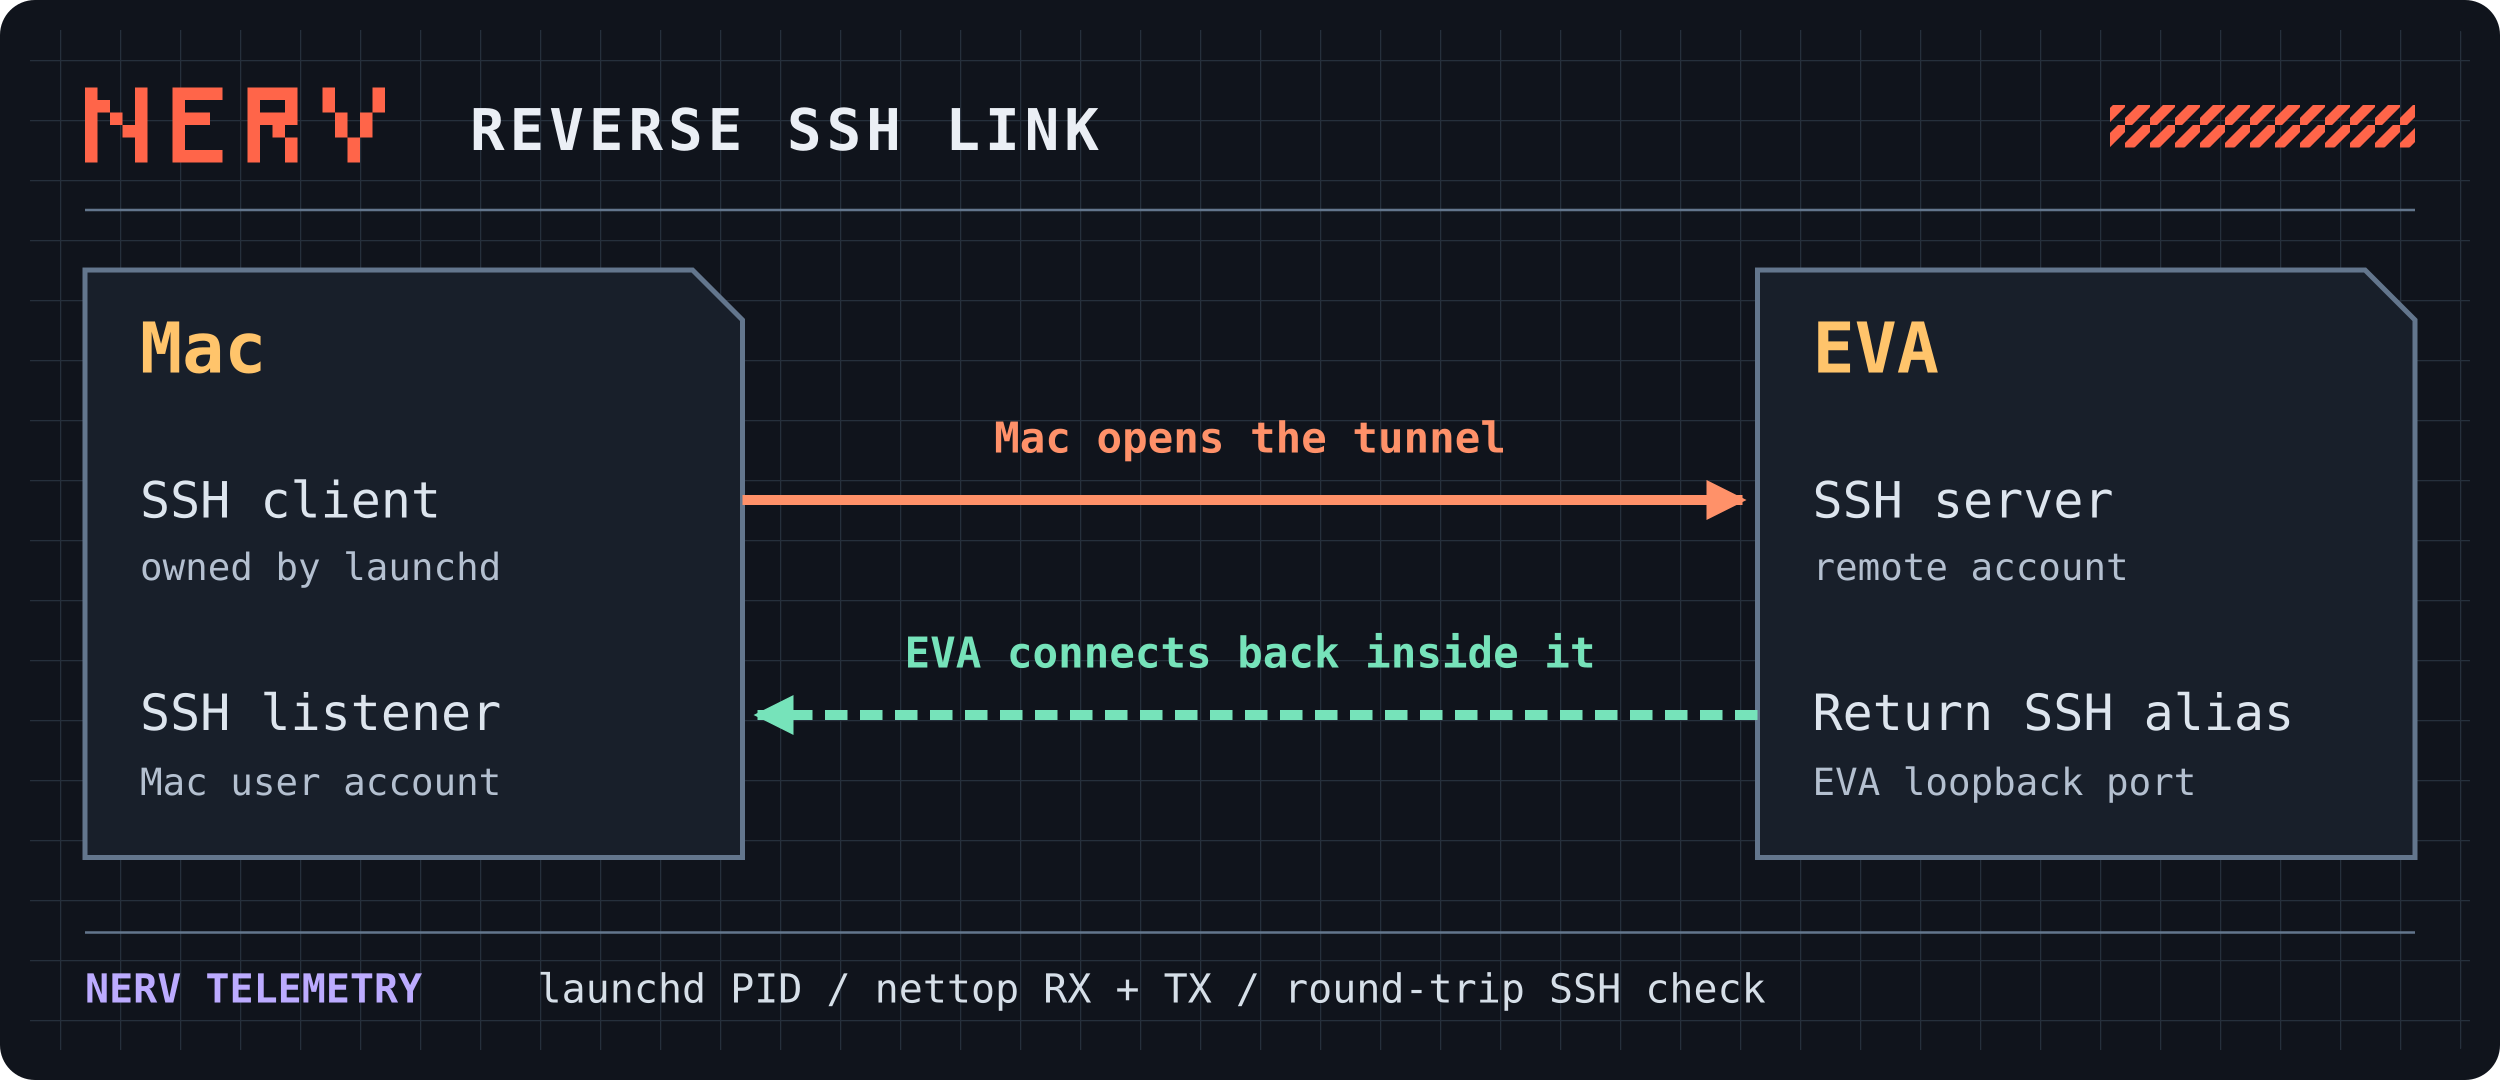
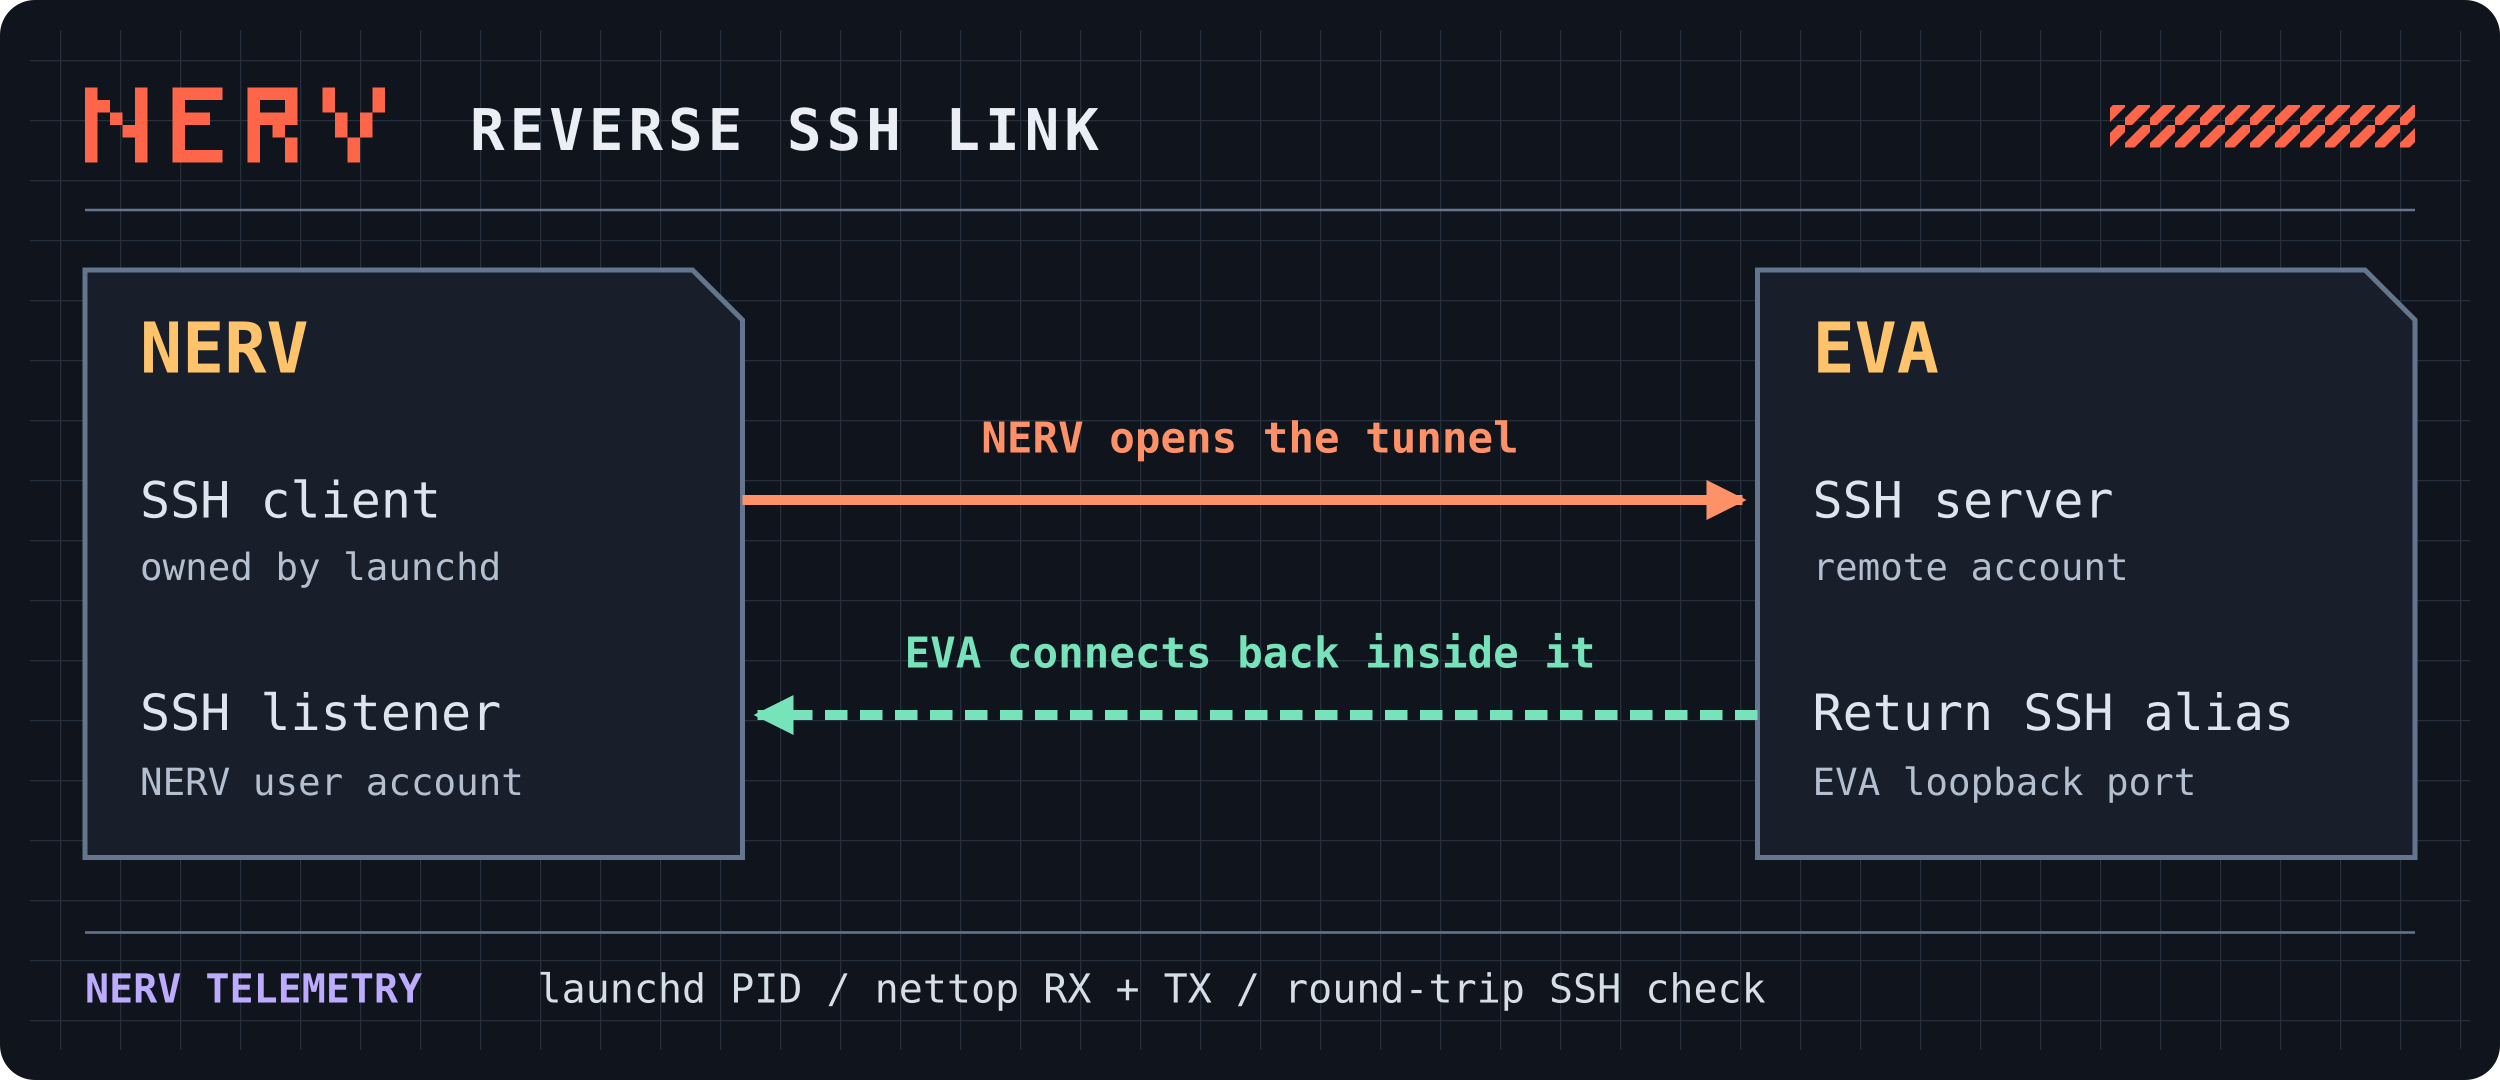
<svg xmlns="http://www.w3.org/2000/svg" width="1000" height="432" viewBox="0 0 1000 432" role="img" aria-labelledby="title desc">
  <defs>
    <pattern id="grid" width="24" height="24" patternUnits="userSpaceOnUse">
      <path d="M24 0H0V24" fill="none" stroke="#26303c" stroke-width="1" />
    </pattern>
    <pattern id="stripe" width="10" height="10" patternUnits="userSpaceOnUse">
      <path d="M-2 12 12-2" fill="none" stroke="#ff6549" stroke-width="4" />
    </pattern>
    <marker id="out" viewBox="0 0 10 10" refX="9" refY="5" markerWidth="4" markerHeight="4" orient="auto">
      <path d="M0 0 10 5 0 10Z" fill="#ff9169" />
    </marker>
    <marker id="in" viewBox="0 0 10 10" refX="9" refY="5" markerWidth="4" markerHeight="4" orient="auto">
      <path d="M0 0 10 5 0 10Z" fill="#76e3ba" />
    </marker>
  </defs>
  <rect width="1000" height="432" rx="14" fill="#10141c" />
  <rect x="12" y="12" width="976" height="408" rx="6" fill="url(#grid)" />
  <g font-family="ui-monospace,Menlo,Consolas,monospace">
    <path fill="#ff6549" d="M34 35h5v10h-5Z M39 40h5v5h-5Z M54 35h5v10h-5Z M69 35h5v10h-5Z M74 35h5v5h-5Z M79 35h5v5h-5Z M84 35h5v5h-5Z M99 35h5v10h-5Z M104 35h5v5h-5Z M109 35h5v5h-5Z M114 35h5v10h-5Z M129 35h5v10h-5Z M149 35h5v10h-5Z M34 45h5v10h-5Z M44 45h5v5h-5Z M49 50h5v5h-5Z M54 45h5v10h-5Z M69 45h5v10h-5Z M74 45h5v5h-5Z M79 45h5v5h-5Z M99 45h5v10h-5Z M104 45h5v5h-5Z M109 45h5v10h-5Z M114 45h5v5h-5Z M134 45h5v10h-5Z M144 45h5v10h-5Z M34 55h5v10h-5Z M54 55h5v10h-5Z M69 55h5v10h-5Z M74 60h5v5h-5Z M79 60h5v5h-5Z M84 60h5v5h-5Z M99 55h5v10h-5Z M114 55h5v10h-5Z M139 55h5v10h-5Z" />
    <text x="188" y="60" font-size="23" font-weight="bold" letter-spacing="2" fill="#ebeff5">REVERSE SSH LINK</text>
    <rect x="844" y="42" width="122" height="17" fill="url(#stripe)" />
    <path d="M34 84H966" stroke="#63768d" />
    <path d="M34 108H277L297 128V343H34Z" stroke="#63768d" stroke-width="2" fill="#181f2a" />
    <path d="M703 108H946L966 128V343H703Z" stroke="#63768d" stroke-width="2" fill="#181f2a" />
    <g font-size="28" font-weight="bold" fill="#ffc46b">
-       <text x="56" y="149">Mac</text>
+       <text x="56" y="149">NERV</text>
      <text x="725" y="149">EVA</text>
    </g>
    <g fill="#dde5ee" font-size="20">
      <text x="56" y="207">SSH client</text>
      <text x="725" y="207">SSH server</text>
      <text x="56" y="292">SSH listener</text>
      <text x="725" y="292">Return SSH alias</text>
    </g>
    <g fill="#b4c0d0" font-size="15">
      <text x="56" y="232">owned by launchd</text>
      <text x="725" y="232">remote account</text>
-       <text x="56" y="318">Mac user account</text>
+       <text x="56" y="318">NERV user account</text>
      <text x="725" y="318">EVA loopback port</text>
    </g>
    <g fill="none" stroke-width="4">
      <path d="M297 200H697" stroke="#ff9169" marker-end="url(#out)" />
      <path d="M703 286H303" stroke="#76e3ba" stroke-dasharray="9 5" marker-end="url(#in)" />
    </g>
    <g text-anchor="middle" font-size="17" font-weight="bold">
-       <text x="500" y="181" fill="#ff9169">Mac opens the tunnel</text>
+       <text x="500" y="181" fill="#ff9169">NERV opens the tunnel</text>
      <text x="500" y="267" fill="#76e3ba">EVA connects back inside it</text>
    </g>
    <path d="M34 373H966" stroke="#63768d" />
    <text x="34" y="401" fill="#bcabff" font-size="16" font-weight="bold">NERV TELEMETRY</text>
    <text x="215" y="401" fill="#d6dfe8" font-size="16">launchd PID   /   nettop RX + TX   /   round-trip SSH check</text>
  </g>
</svg>
